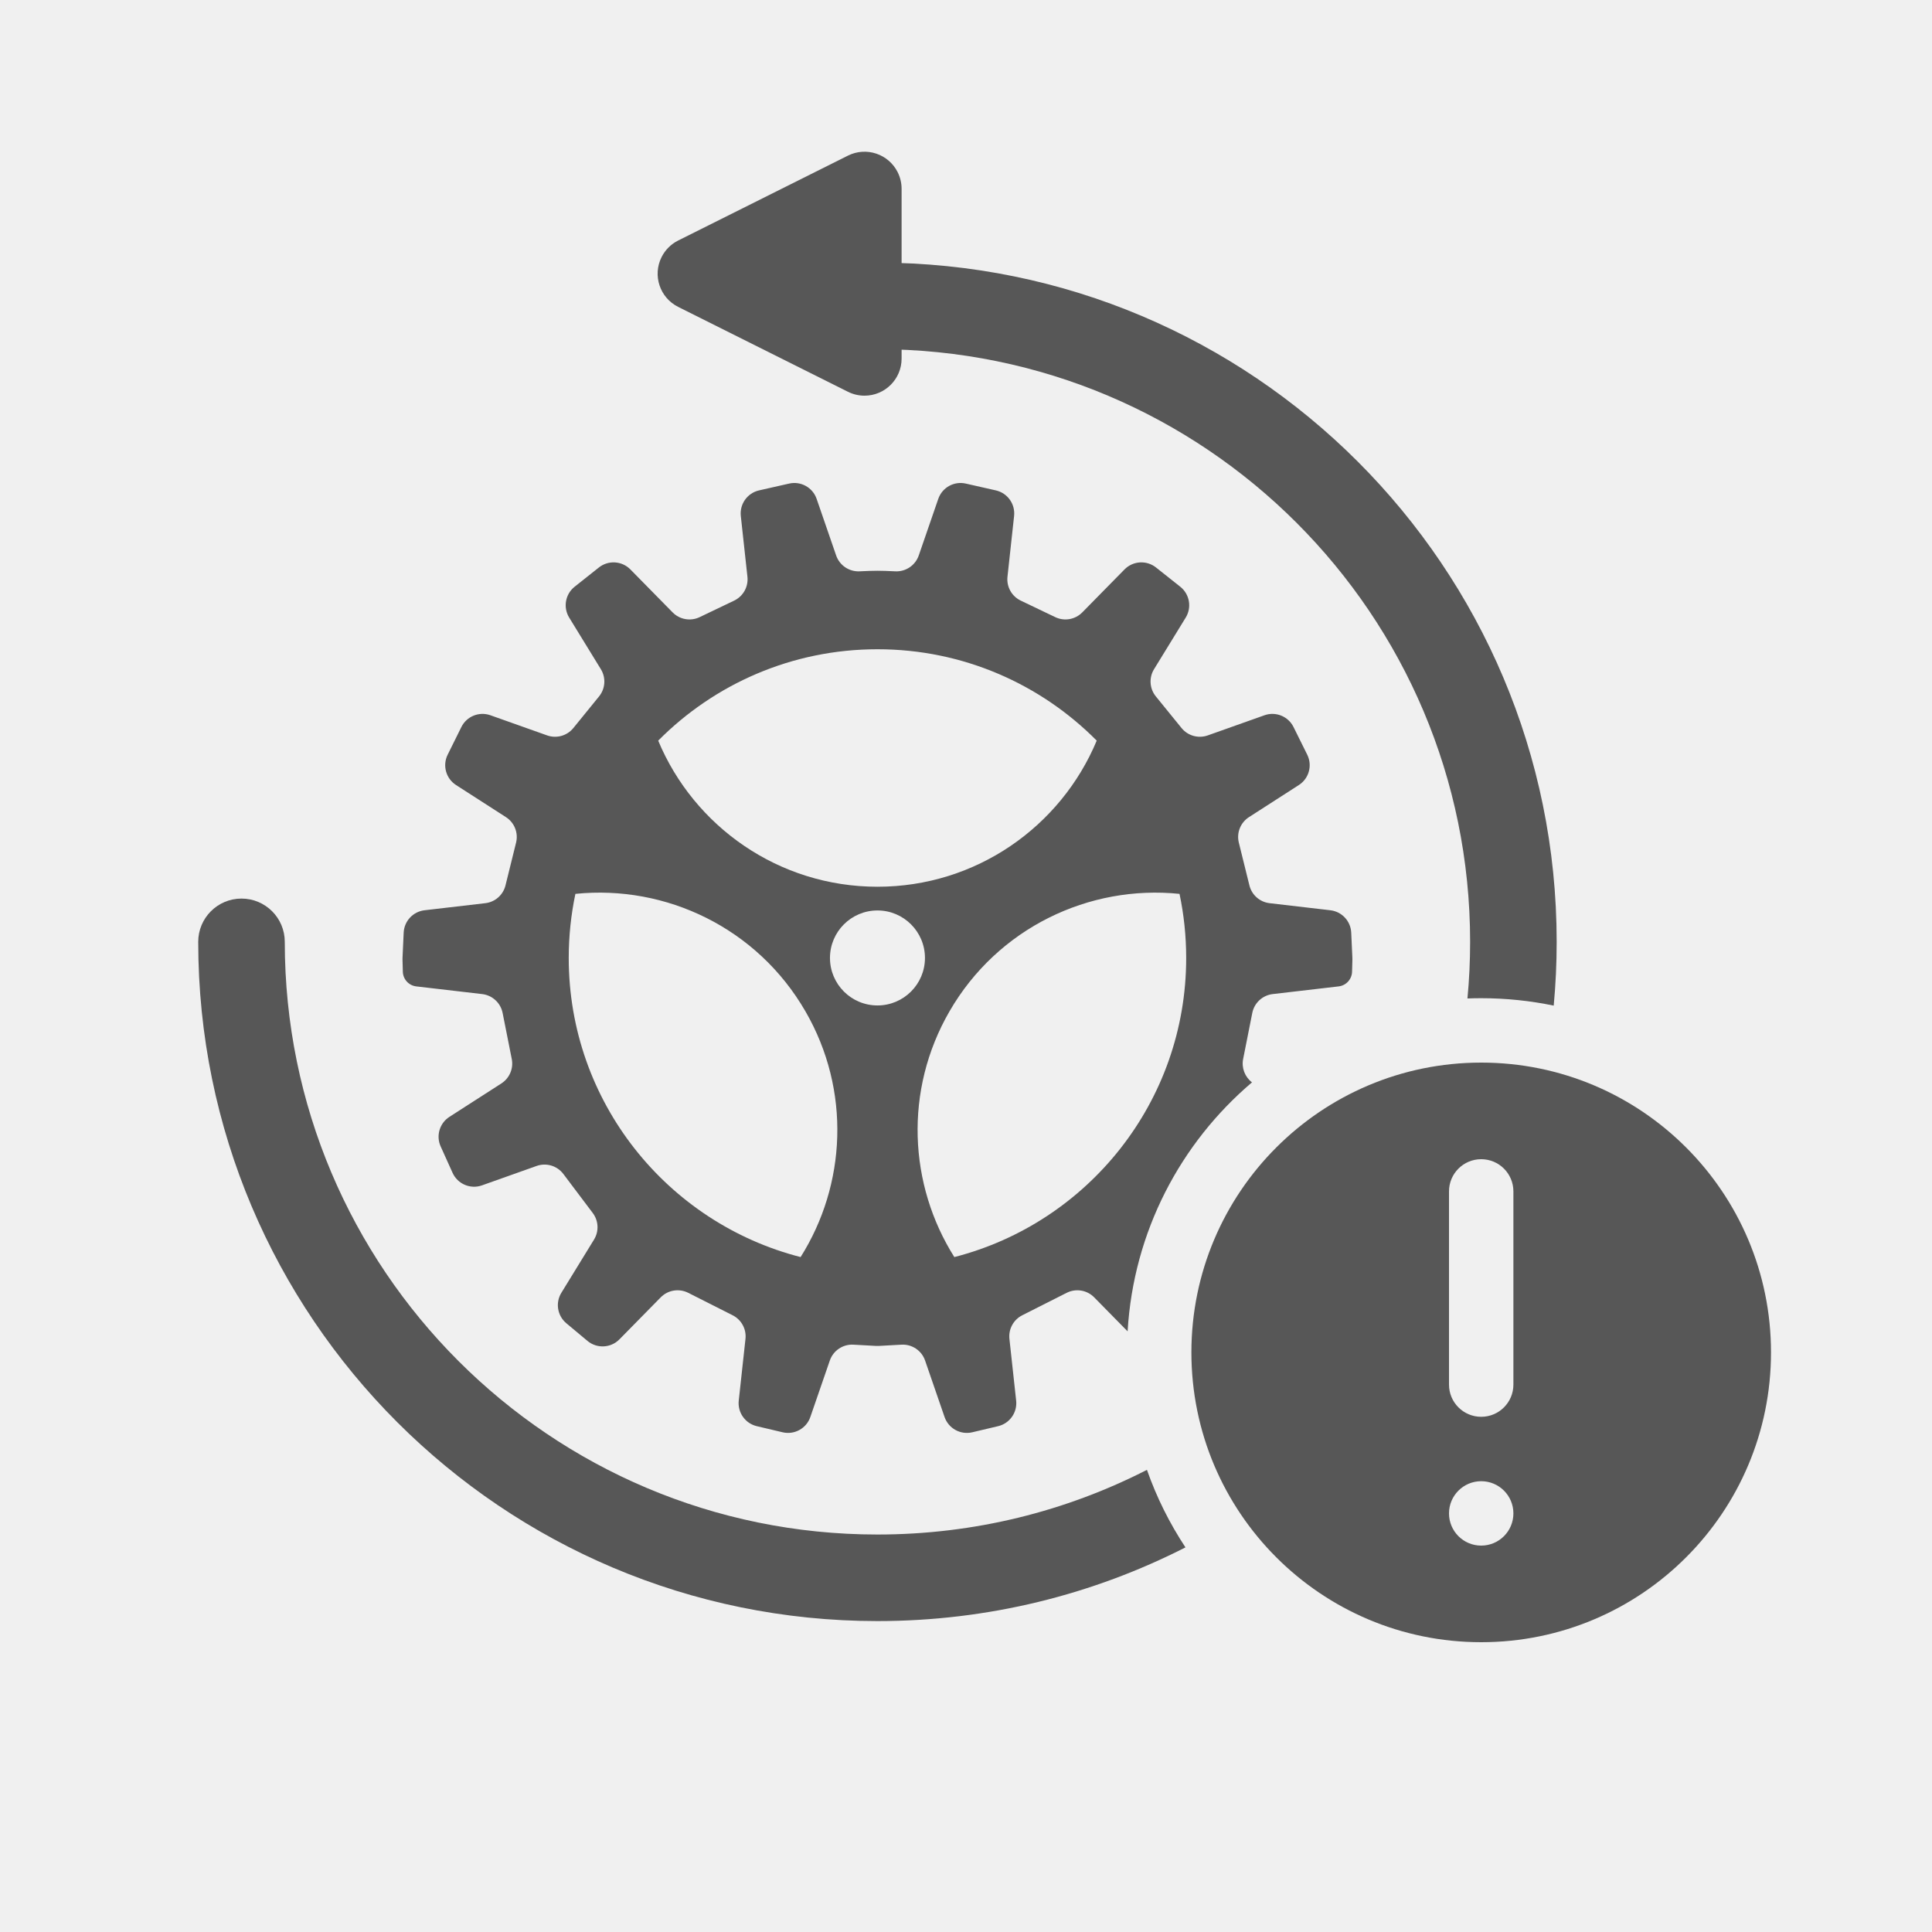
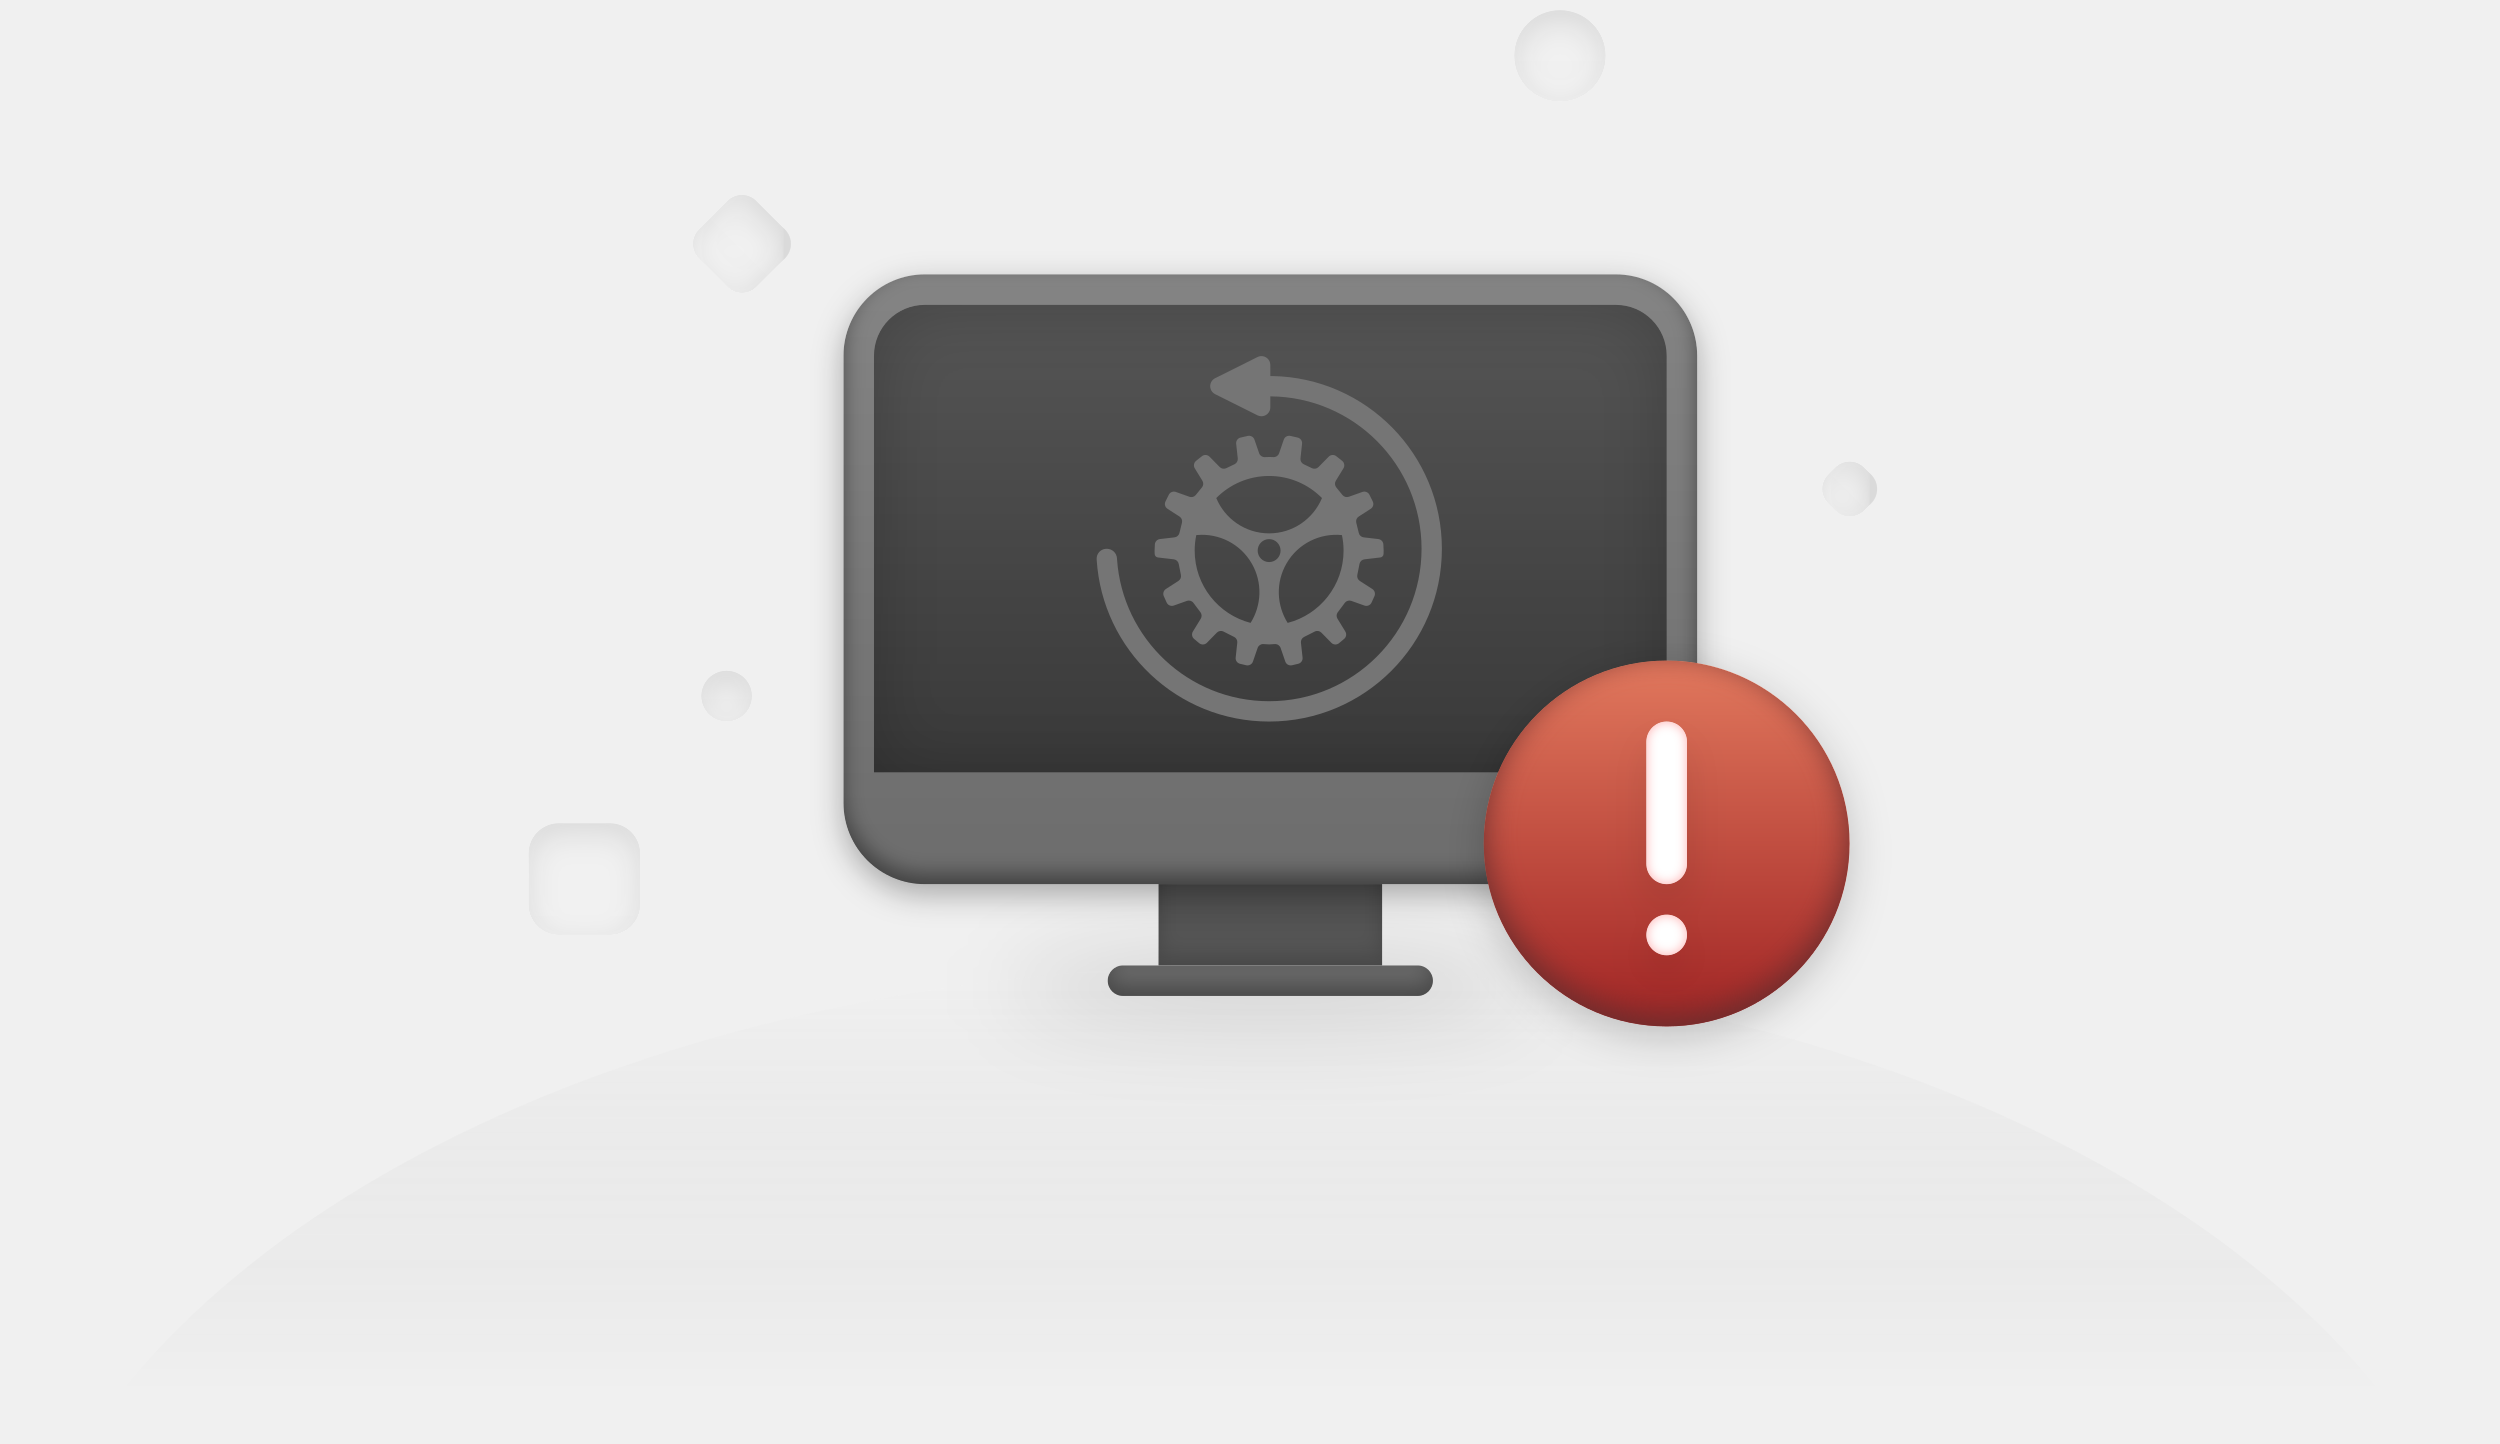
- <svg xmlns="http://www.w3.org/2000/svg" width="120px" height="120px" viewBox="0 0 120 120" version="1.1">
-   <g id="picture-no-active/dark" stroke="none" stroke-width="1" fill="none" fill-rule="evenodd">
-     <g id="编组" transform="translate(12.312, 8)" fill="#575757">
-       <path d="M47.675,22.036 L49.542,22.459 C50.268,22.624 50.755,23.308 50.675,24.048 L50.264,27.823 C50.196,28.442 50.527,29.036 51.088,29.305 L53.231,30.331 C53.796,30.602 54.47,30.483 54.91,30.037 L57.534,27.368 C58.059,26.834 58.904,26.782 59.491,27.248 L60.997,28.443 C61.578,28.904 61.723,29.727 61.335,30.359 L59.368,33.564 C59.042,34.094 59.087,34.773 59.48,35.256 L61.077,37.221 C61.469,37.702 62.121,37.885 62.705,37.677 L66.227,36.426 C66.927,36.178 67.702,36.492 68.031,37.157 L68.883,38.876 C69.214,39.545 68.99,40.356 68.362,40.76 L65.264,42.753 C64.736,43.092 64.483,43.729 64.634,44.338 L65.291,46.994 C65.437,47.588 65.937,48.028 66.544,48.098 L70.32,48.538 C71.034,48.622 71.582,49.21 71.615,49.928 L71.686,51.483 C71.688,51.518 71.688,51.554 71.688,51.589 L71.667,52.354 C71.655,52.823 71.3,53.212 70.833,53.267 L66.739,53.744 C66.107,53.817 65.595,54.29 65.47,54.914 L64.902,57.775 C64.792,58.327 65.008,58.89 65.452,59.227 C61.012,62.998 58.089,68.501 57.726,74.692 L55.649,72.58 C55.202,72.125 54.512,72.012 53.942,72.299 L51.182,73.694 C50.637,73.969 50.319,74.554 50.385,75.161 L50.803,78.996 C50.883,79.731 50.403,80.411 49.683,80.582 L48.08,80.961 C47.347,81.135 46.601,80.725 46.356,80.012 L45.147,76.506 C44.934,75.886 44.334,75.483 43.68,75.52 L42.269,75.598 C42.215,75.601 42.161,75.601 42.107,75.598 L40.696,75.52 C40.042,75.483 39.442,75.886 39.229,76.506 L38.02,80.012 C37.775,80.725 37.029,81.135 36.296,80.961 L34.693,80.582 C33.973,80.411 33.493,79.731 33.573,78.996 L33.991,75.161 C34.057,74.554 33.739,73.969 33.194,73.694 L30.434,72.299 C29.864,72.012 29.174,72.125 28.727,72.58 L26.162,75.189 C25.626,75.734 24.762,75.776 24.176,75.286 L22.864,74.19 C22.306,73.723 22.174,72.918 22.555,72.298 L24.584,68.992 C24.9,68.478 24.868,67.824 24.506,67.343 L22.68,64.919 C22.295,64.407 21.622,64.205 21.018,64.419 L17.625,65.625 C16.906,65.88 16.111,65.541 15.798,64.846 L15.058,63.206 C14.76,62.544 14.991,61.763 15.602,61.37 L18.83,59.294 C19.336,58.968 19.592,58.366 19.474,57.775 L18.906,54.914 C18.781,54.29 18.269,53.817 17.637,53.744 L13.543,53.267 C13.076,53.212 12.721,52.823 12.709,52.354 L12.688,51.589 C12.688,51.554 12.688,51.518 12.69,51.483 L12.761,49.928 C12.794,49.21 13.342,48.622 14.056,48.538 L17.832,48.098 C18.439,48.028 18.939,47.588 19.085,46.994 L19.742,44.338 C19.893,43.729 19.64,43.092 19.112,42.753 L16.014,40.76 C15.386,40.356 15.162,39.545 15.493,38.876 L16.345,37.157 C16.674,36.492 17.449,36.178 18.149,36.426 L21.671,37.677 C22.255,37.885 22.907,37.702 23.299,37.221 L24.896,35.256 C25.289,34.773 25.334,34.094 25.008,33.564 L23.041,30.359 C22.653,29.727 22.798,28.904 23.379,28.443 L24.885,27.248 C25.472,26.782 26.317,26.834 26.842,27.368 L29.466,30.037 C29.906,30.483 30.58,30.602 31.145,30.331 L33.288,29.305 C33.849,29.036 34.18,28.442 34.112,27.823 L33.701,24.048 C33.621,23.308 34.108,22.624 34.834,22.459 L36.701,22.036 C37.43,21.87 38.168,22.28 38.411,22.988 L39.623,26.502 C39.837,27.119 40.433,27.52 41.085,27.486 C41.533,27.463 41.901,27.451 42.188,27.451 C42.475,27.451 42.843,27.463 43.291,27.486 C43.943,27.52 44.539,27.119 44.753,26.502 L45.965,22.988 C46.208,22.28 46.946,21.87 47.675,22.036 Z M23.437,47.519 L23.427,47.52 C23.156,48.805 23.013,50.137 23.013,51.502 C23.013,60.444 29.134,67.957 37.415,70.079 C40.244,65.594 40.553,59.731 37.718,54.821 C34.72,49.628 29.04,46.947 23.437,47.519 Z M46.66,54.821 C43.825,59.731 44.134,65.594 46.963,70.079 C55.244,67.957 61.364,60.444 61.364,51.502 C61.364,50.137 61.222,48.805 60.95,47.52 C55.344,46.944 49.66,49.625 46.66,54.821 Z M42.189,48.55 C40.56,48.55 39.239,49.871 39.239,51.5 C39.239,53.129 40.56,54.45 42.189,54.45 C43.818,54.45 45.139,53.129 45.139,51.5 C45.139,49.871 43.818,48.55 42.189,48.55 Z M42.189,32.326 C36.864,32.326 32.046,34.497 28.57,38.003 C30.794,43.332 36.054,47.077 42.189,47.077 C48.324,47.077 53.584,43.332 55.807,38.002 C52.332,34.497 47.514,32.326 42.189,32.326 Z" id="形状结合" />
-       <path d="M2.688,47.812 C4.173,47.812 5.376,49.015 5.376,50.5 C5.376,70.831 21.857,87.312 42.188,87.312 C48.216,87.312 53.905,85.863 58.927,83.295 C59.528,85.007 60.335,86.622 61.319,88.111 C55.577,91.038 49.075,92.688 42.188,92.688 C18.888,92.688 0,73.8 0,50.5 C0,49.015 1.203,47.812 2.688,47.812 Z M42.188,8.312 C65.488,8.312 84.376,27.2 84.376,50.5 C84.376,51.836 84.314,53.157 84.192,54.461 C82.738,54.159 81.232,54 79.688,54 C79.402,54 79.117,54.005 78.834,54.016 C78.944,52.859 79,51.686 79,50.5 C79,30.169 62.519,13.688 42.188,13.688 C40.703,13.688 39.5,12.485 39.5,11 C39.5,9.515 40.703,8.312 42.188,8.312 Z" id="形状结合" fill-rule="nonzero" />
-       <path d="M36.749,4.122 L42.021,14.666 C42.59,15.804 42.129,17.188 40.99,17.757 C40.671,17.917 40.318,18 39.96,18 L29.416,18 C28.143,18 27.112,16.968 27.112,15.696 C27.112,15.338 27.195,14.986 27.355,14.666 L32.627,4.122 C33.196,2.983 34.58,2.522 35.718,3.091 C36.164,3.314 36.526,3.676 36.749,4.122 Z" id="三角形" transform="translate(34.688, 9) rotate(-90) translate(-34.688, -9) " />
-       <path d="M79.688,58 C89.629,58 97.688,66.059 97.688,76 C97.688,85.941 89.629,94 79.688,94 C69.747,94 61.688,85.941 61.688,76 C61.688,66.059 69.747,58 79.688,58 Z M79.688,84 C78.583,84 77.688,84.895 77.688,86 C77.688,87.105 78.583,88 79.688,88 C80.793,88 81.688,87.105 81.688,86 C81.688,84.895 80.793,84 79.688,84 Z M79.688,64 C78.583,64 77.688,64.895 77.688,66 L77.688,78 C77.688,79.105 78.583,80 79.688,80 C80.793,80 81.688,79.105 81.688,78 L81.688,66 C81.688,64.895 80.793,64 79.688,64 Z" id="形状结合" fill-rule="nonzero" />
+ <svg xmlns="http://www.w3.org/2000/svg" xmlns:xlink="http://www.w3.org/1999/xlink" width="246px" height="142px" viewBox="0 0 246 142" version="1.1">
+   <defs>
+     <linearGradient x1="50%" y1="0%" x2="50%" y2="76.664%" id="linearGradient-1">
+       <stop stop-color="#FFFFFF" stop-opacity="0.1" offset="0%" />
+       <stop stop-color="#000000" stop-opacity="0" offset="100%" />
+     </linearGradient>
+     <linearGradient x1="50%" y1="0%" x2="50%" y2="100%" id="linearGradient-2">
+       <stop stop-color="#FFFFFF" stop-opacity="0.05" offset="0%" />
+       <stop stop-color="#FFFFFF" stop-opacity="0.02" offset="100%" />
+     </linearGradient>
+     <rect id="path-3" x="17" y="19" width="8" height="8" rx="2" />
+     <filter x="-25.0%" y="-25.0%" width="150.0%" height="150.0%" filterUnits="objectBoundingBox" id="filter-4">
+       <feGaussianBlur stdDeviation="1.5" in="SourceAlpha" result="shadowBlurInner1" />
+       <feOffset dx="0" dy="1" in="shadowBlurInner1" result="shadowOffsetInner1" />
+       <feComposite in="shadowOffsetInner1" in2="SourceAlpha" operator="arithmetic" k2="-1" k3="1" result="shadowInnerInner1" />
+       <feColorMatrix values="0 0 0 0 0   0 0 0 0 0   0 0 0 0 0  0 0 0 0.1 0" type="matrix" in="shadowInnerInner1" result="shadowMatrixInner1" />
+       <feGaussianBlur stdDeviation="1.5" in="SourceAlpha" result="shadowBlurInner2" />
+       <feOffset dx="0" dy="-1" in="shadowBlurInner2" result="shadowOffsetInner2" />
+       <feComposite in="shadowOffsetInner2" in2="SourceAlpha" operator="arithmetic" k2="-1" k3="1" result="shadowInnerInner2" />
+       <feColorMatrix values="0 0 0 0 1   0 0 0 0 1   0 0 0 0 1  0 0 0 0.1 0" type="matrix" in="shadowInnerInner2" result="shadowMatrixInner2" />
+       <feMerge>
+         <feMergeNode in="shadowMatrixInner1" />
+         <feMergeNode in="shadowMatrixInner2" />
+       </feMerge>
+     </filter>
+     <rect id="path-5" x="127.5" y="44.621" width="5" height="5" rx="2" />
+     <filter x="-40.0%" y="-40.0%" width="180.0%" height="180.0%" filterUnits="objectBoundingBox" id="filter-6">
+       <feGaussianBlur stdDeviation="1.5" in="SourceAlpha" result="shadowBlurInner1" />
+       <feOffset dx="0" dy="1" in="shadowBlurInner1" result="shadowOffsetInner1" />
+       <feComposite in="shadowOffsetInner1" in2="SourceAlpha" operator="arithmetic" k2="-1" k3="1" result="shadowInnerInner1" />
+       <feColorMatrix values="0 0 0 0 0   0 0 0 0 0   0 0 0 0 0  0 0 0 0.1 0" type="matrix" in="shadowInnerInner1" result="shadowMatrixInner1" />
+       <feGaussianBlur stdDeviation="1.5" in="SourceAlpha" result="shadowBlurInner2" />
+       <feOffset dx="0" dy="-1" in="shadowBlurInner2" result="shadowOffsetInner2" />
+       <feComposite in="shadowOffsetInner2" in2="SourceAlpha" operator="arithmetic" k2="-1" k3="1" result="shadowInnerInner2" />
+       <feColorMatrix values="0 0 0 0 1   0 0 0 0 1   0 0 0 0 1  0 0 0 0.1 0" type="matrix" in="shadowInnerInner2" result="shadowMatrixInner2" />
+       <feMerge>
+         <feMergeNode in="shadowMatrixInner1" />
+         <feMergeNode in="shadowMatrixInner2" />
+       </feMerge>
+     </filter>
+     <rect id="path-7" x="97" y="0" width="9" height="9" rx="4.5" />
+     <filter x="-22.2%" y="-22.2%" width="144.4%" height="144.4%" filterUnits="objectBoundingBox" id="filter-8">
+       <feGaussianBlur stdDeviation="1.5" in="SourceAlpha" result="shadowBlurInner1" />
+       <feOffset dx="0" dy="1" in="shadowBlurInner1" result="shadowOffsetInner1" />
+       <feComposite in="shadowOffsetInner1" in2="SourceAlpha" operator="arithmetic" k2="-1" k3="1" result="shadowInnerInner1" />
+       <feColorMatrix values="0 0 0 0 0   0 0 0 0 0   0 0 0 0 0  0 0 0 0.1 0" type="matrix" in="shadowInnerInner1" result="shadowMatrixInner1" />
+       <feGaussianBlur stdDeviation="1.5" in="SourceAlpha" result="shadowBlurInner2" />
+       <feOffset dx="0" dy="-1" in="shadowBlurInner2" result="shadowOffsetInner2" />
+       <feComposite in="shadowOffsetInner2" in2="SourceAlpha" operator="arithmetic" k2="-1" k3="1" result="shadowInnerInner2" />
+       <feColorMatrix values="0 0 0 0 1   0 0 0 0 1   0 0 0 0 1  0 0 0 0.1 0" type="matrix" in="shadowInnerInner2" result="shadowMatrixInner2" />
+       <feMerge>
+         <feMergeNode in="shadowMatrixInner1" />
+         <feMergeNode in="shadowMatrixInner2" />
+       </feMerge>
+     </filter>
+     <rect id="path-9" x="17" y="65" width="5" height="5" rx="2.5" />
+     <filter x="-40.0%" y="-40.0%" width="180.0%" height="180.0%" filterUnits="objectBoundingBox" id="filter-10">
+       <feGaussianBlur stdDeviation="1.5" in="SourceAlpha" result="shadowBlurInner1" />
+       <feOffset dx="0" dy="1" in="shadowBlurInner1" result="shadowOffsetInner1" />
+       <feComposite in="shadowOffsetInner1" in2="SourceAlpha" operator="arithmetic" k2="-1" k3="1" result="shadowInnerInner1" />
+       <feColorMatrix values="0 0 0 0 0   0 0 0 0 0   0 0 0 0 0  0 0 0 0.1 0" type="matrix" in="shadowInnerInner1" result="shadowMatrixInner1" />
+       <feGaussianBlur stdDeviation="1.5" in="SourceAlpha" result="shadowBlurInner2" />
+       <feOffset dx="0" dy="-1" in="shadowBlurInner2" result="shadowOffsetInner2" />
+       <feComposite in="shadowOffsetInner2" in2="SourceAlpha" operator="arithmetic" k2="-1" k3="1" result="shadowInnerInner2" />
+       <feColorMatrix values="0 0 0 0 1   0 0 0 0 1   0 0 0 0 1  0 0 0 0.1 0" type="matrix" in="shadowInnerInner2" result="shadowMatrixInner2" />
+       <feMerge>
+         <feMergeNode in="shadowMatrixInner1" />
+         <feMergeNode in="shadowMatrixInner2" />
+       </feMerge>
+     </filter>
+     <linearGradient x1="50%" y1="0%" x2="50%" y2="100%" id="linearGradient-11">
+       <stop stop-color="#FFFFFF" stop-opacity="0.1" offset="0%" />
+       <stop stop-color="#FFFFFF" stop-opacity="0.02" offset="100%" />
+     </linearGradient>
+     <rect id="path-12" x="0" y="80" width="11" height="11" rx="3" />
+     <filter x="-18.2%" y="-18.2%" width="136.4%" height="136.4%" filterUnits="objectBoundingBox" id="filter-13">
+       <feGaussianBlur stdDeviation="1.5" in="SourceAlpha" result="shadowBlurInner1" />
+       <feOffset dx="0" dy="1" in="shadowBlurInner1" result="shadowOffsetInner1" />
+       <feComposite in="shadowOffsetInner1" in2="SourceAlpha" operator="arithmetic" k2="-1" k3="1" result="shadowInnerInner1" />
+       <feColorMatrix values="0 0 0 0 0   0 0 0 0 0   0 0 0 0 0  0 0 0 0.1 0" type="matrix" in="shadowInnerInner1" result="shadowMatrixInner1" />
+       <feGaussianBlur stdDeviation="1.5" in="SourceAlpha" result="shadowBlurInner2" />
+       <feOffset dx="0" dy="-1" in="shadowBlurInner2" result="shadowOffsetInner2" />
+       <feComposite in="shadowOffsetInner2" in2="SourceAlpha" operator="arithmetic" k2="-1" k3="1" result="shadowInnerInner2" />
+       <feColorMatrix values="0 0 0 0 1   0 0 0 0 1   0 0 0 0 1  0 0 0 0.1 0" type="matrix" in="shadowInnerInner2" result="shadowMatrixInner2" />
+       <feMerge>
+         <feMergeNode in="shadowMatrixInner1" />
+         <feMergeNode in="shadowMatrixInner2" />
+       </feMerge>
+     </filter>
+     <filter x="-23.3%" y="-157.9%" width="146.7%" height="415.7%" filterUnits="objectBoundingBox" id="filter-14">
+       <feGaussianBlur stdDeviation="4.01" in="SourceGraphic" />
+     </filter>
+     <linearGradient x1="50%" y1="0%" x2="50%" y2="96.644%" id="linearGradient-15">
+       <stop stop-color="#4D4D4D" offset="0%" />
+       <stop stop-color="#575757" offset="100%" />
+     </linearGradient>
+     <polygon id="path-16" points="31 59 53 59 53 68 31 68" />
+     <filter x="-6.8%" y="-16.7%" width="113.6%" height="133.3%" filterUnits="objectBoundingBox" id="filter-17">
+       <feGaussianBlur stdDeviation="1" in="SourceAlpha" result="shadowBlurInner1" />
+       <feOffset dx="0" dy="-1" in="shadowBlurInner1" result="shadowOffsetInner1" />
+       <feComposite in="shadowOffsetInner1" in2="SourceAlpha" operator="arithmetic" k2="-1" k3="1" result="shadowInnerInner1" />
+       <feColorMatrix values="0 0 0 0 0   0 0 0 0 0   0 0 0 0 0  0 0 0 0.18 0" type="matrix" in="shadowInnerInner1" />
+     </filter>
+     <rect id="path-18" x="26" y="68" width="32" height="3" rx="1.5" />
+     <filter x="-4.7%" y="-50.0%" width="109.4%" height="200.0%" filterUnits="objectBoundingBox" id="filter-19">
+       <feGaussianBlur stdDeviation="1" in="SourceAlpha" result="shadowBlurInner1" />
+       <feOffset dx="0" dy="-1" in="shadowBlurInner1" result="shadowOffsetInner1" />
+       <feComposite in="shadowOffsetInner1" in2="SourceAlpha" operator="arithmetic" k2="-1" k3="1" result="shadowInnerInner1" />
+       <feColorMatrix values="0 0 0 0 0   0 0 0 0 0   0 0 0 0 0  0 0 0 0.3 0" type="matrix" in="shadowInnerInner1" />
+     </filter>
+     <linearGradient x1="50%" y1="0%" x2="50%" y2="92.006%" id="linearGradient-20">
+       <stop stop-color="#848484" offset="0%" />
+       <stop stop-color="#6E6E6E" offset="100%" />
+     </linearGradient>
+     <rect id="path-21" x="0" y="0" width="84" height="60" rx="8" />
+     <filter x="-6.0%" y="-6.7%" width="111.9%" height="116.7%" filterUnits="objectBoundingBox" id="filter-22">
+       <feOffset dx="0" dy="1" in="SourceAlpha" result="shadowOffsetOuter1" />
+       <feGaussianBlur stdDeviation="1.5" in="shadowOffsetOuter1" result="shadowBlurOuter1" />
+       <feColorMatrix values="0 0 0 0 0   0 0 0 0 0   0 0 0 0 0  0 0 0 0.3 0" type="matrix" in="shadowBlurOuter1" />
+     </filter>
+     <filter x="-5.4%" y="-5.8%" width="110.7%" height="115.0%" filterUnits="objectBoundingBox" id="filter-23">
+       <feGaussianBlur stdDeviation="1" in="SourceAlpha" result="shadowBlurInner1" />
+       <feOffset dx="0" dy="-1" in="shadowBlurInner1" result="shadowOffsetInner1" />
+       <feComposite in="shadowOffsetInner1" in2="SourceAlpha" operator="arithmetic" k2="-1" k3="1" result="shadowInnerInner1" />
+       <feColorMatrix values="0 0 0 0 0   0 0 0 0 0   0 0 0 0 0  0 0 0 0.404 0" type="matrix" in="shadowInnerInner1" />
+     </filter>
+     <linearGradient x1="50%" y1="0%" x2="50%" y2="100%" id="linearGradient-24">
+       <stop stop-color="#555555" offset="0%" />
+       <stop stop-color="#393939" offset="100%" />
+     </linearGradient>
+     <path d="M8,3 L76,3 C78.761,3 81,5.239 81,8 L81,49 L81,49 L3,49 L3,8 C3,5.239 5.239,3 8,3 Z" id="path-25" />
+     <filter x="-4.5%" y="-7.6%" width="109.0%" height="115.2%" filterUnits="objectBoundingBox" id="filter-27">
+       <feGaussianBlur stdDeviation="3.5" in="SourceAlpha" result="shadowBlurInner1" />
+       <feOffset dx="0" dy="0" in="shadowBlurInner1" result="shadowOffsetInner1" />
+       <feComposite in="shadowOffsetInner1" in2="SourceAlpha" operator="arithmetic" k2="-1" k3="1" result="shadowInnerInner1" />
+       <feColorMatrix values="0 0 0 0 0   0 0 0 0 0   0 0 0 0 0  0 0 0 0.2 0" type="matrix" in="shadowInnerInner1" />
+     </filter>
+     <linearGradient x1="50%" y1="0%" x2="50%" y2="100%" id="linearGradient-28">
+       <stop stop-color="#E1785D" offset="0%" />
+       <stop stop-color="#A12424" offset="100%" />
+     </linearGradient>
+     <circle id="path-29" cx="18" cy="18" r="18" />
+     <filter x="-18.1%" y="-15.3%" width="136.1%" height="136.1%" filterUnits="objectBoundingBox" id="filter-30">
+       <feOffset dx="0" dy="1" in="SourceAlpha" result="shadowOffsetOuter1" />
+       <feGaussianBlur stdDeviation="2" in="shadowOffsetOuter1" result="shadowBlurOuter1" />
+       <feColorMatrix values="0 0 0 0 0   0 0 0 0 0   0 0 0 0 0  0 0 0 0.2 0" type="matrix" in="shadowBlurOuter1" />
+     </filter>
+     <filter x="-16.7%" y="-13.9%" width="133.3%" height="133.3%" filterUnits="objectBoundingBox" id="filter-31">
+       <feGaussianBlur stdDeviation="1.5" in="SourceAlpha" result="shadowBlurInner1" />
+       <feOffset dx="0" dy="-1" in="shadowBlurInner1" result="shadowOffsetInner1" />
+       <feComposite in="shadowOffsetInner1" in2="SourceAlpha" operator="arithmetic" k2="-1" k3="1" result="shadowInnerInner1" />
+       <feColorMatrix values="0 0 0 0 0.419   0 0 0 0 0.177   0 0 0 0 0.177  0 0 0 1 0" type="matrix" in="shadowInnerInner1" />
+     </filter>
+     <path d="M18,6 C19.105,6 20,6.895 20,8 L20,20 C20,21.105 19.105,22 18,22 C16.895,22 16,21.105 16,20 L16,8 C16,6.895 16.895,6 18,6 Z M18,29 C19.105,29 20,28.105 20,27 C20,25.895 19.105,25 18,25 C16.895,25 16,25.895 16,27 C16,28.105 16.895,29 18,29 Z" id="path-32" />
+     <filter x="-175.0%" y="-21.7%" width="450.0%" height="160.9%" filterUnits="objectBoundingBox" id="filter-33">
+       <feOffset dx="0" dy="2" in="SourceAlpha" result="shadowOffsetOuter1" />
+       <feGaussianBlur stdDeviation="2" in="shadowOffsetOuter1" result="shadowBlurOuter1" />
+       <feColorMatrix values="0 0 0 0 0   0 0 0 0 0   0 0 0 0 0  0 0 0 0.1 0" type="matrix" in="shadowBlurOuter1" />
+     </filter>
+     <filter x="-112.5%" y="-10.9%" width="325.0%" height="139.1%" filterUnits="objectBoundingBox" id="filter-34">
+       <feGaussianBlur stdDeviation="0.5" in="SourceAlpha" result="shadowBlurInner1" />
+       <feOffset dx="0" dy="0" in="shadowBlurInner1" result="shadowOffsetInner1" />
+       <feComposite in="shadowOffsetInner1" in2="SourceAlpha" operator="arithmetic" k2="-1" k3="1" result="shadowInnerInner1" />
+       <feColorMatrix values="0 0 0 0 1   0 0 0 0 0.698   0 0 0 0 0.698  0 0 0 1 0" type="matrix" in="shadowInnerInner1" />
+     </filter>
+   </defs>
+   <g id="picture/no-active-dark" stroke="none" stroke-width="1" fill="none" fill-rule="evenodd">
+     <path d="M123.071,95 C180.309,95 228.415,118.362 242.142,150 L4,150 C17.727,118.362 65.833,95 123.071,95 Z" id="形状结合" fill="url(#linearGradient-1)" />
+     <g id="小元素" transform="translate(52, 1)">
+       <g id="矩形" transform="translate(21, 23) rotate(-315) translate(-21, -23)">
+         <use fill="url(#linearGradient-2)" fill-rule="evenodd" xlink:href="#path-3" />
+         <use fill="black" fill-opacity="1" filter="url(#filter-4)" xlink:href="#path-3" />
+       </g>
+       <g id="矩形" transform="translate(130, 47.1213) rotate(-315) translate(-130, -47.1213)">
+         <use fill="url(#linearGradient-2)" fill-rule="evenodd" xlink:href="#path-5" />
+         <use fill="black" fill-opacity="1" filter="url(#filter-6)" xlink:href="#path-5" />
+       </g>
+       <g id="矩形">
+         <use fill="url(#linearGradient-2)" fill-rule="evenodd" xlink:href="#path-7" />
+         <use fill="black" fill-opacity="1" filter="url(#filter-8)" xlink:href="#path-7" />
+       </g>
+       <g id="矩形">
+         <use fill="url(#linearGradient-2)" fill-rule="evenodd" xlink:href="#path-9" />
+         <use fill="black" fill-opacity="1" filter="url(#filter-10)" xlink:href="#path-9" />
+       </g>
+       <g id="矩形">
+         <use fill="url(#linearGradient-11)" fill-rule="evenodd" xlink:href="#path-12" />
+         <use fill="black" fill-opacity="1" filter="url(#filter-13)" xlink:href="#path-12" />
+       </g>
+     </g>
+     <g id="电脑" transform="translate(83, 27)">
+       <ellipse id="椭圆形" fill-opacity="0.12" fill="#000000" filter="url(#filter-14)" cx="42.015" cy="70.189" rx="25.77" ry="3.811" />
+       <g id="矩形" fill-rule="nonzero">
+         <use fill="url(#linearGradient-15)" xlink:href="#path-16" />
+         <use fill="black" fill-opacity="1" filter="url(#filter-17)" xlink:href="#path-16" />
+       </g>
+       <g id="矩形" fill-rule="nonzero">
+         <use fill="#686868" xlink:href="#path-18" />
+         <use fill="black" fill-opacity="1" filter="url(#filter-19)" xlink:href="#path-18" />
+       </g>
+       <g id="矩形">
+         <use fill="black" fill-opacity="1" filter="url(#filter-22)" xlink:href="#path-21" />
+         <use fill="url(#linearGradient-20)" fill-rule="evenodd" xlink:href="#path-21" />
+         <use fill="black" fill-opacity="1" filter="url(#filter-23)" xlink:href="#path-21" />
+       </g>
+       <mask id="mask-26" fill="white">
+         <use xlink:href="#path-25" />
+       </mask>
+       <g id="矩形" fill-rule="nonzero">
+         <use fill="url(#linearGradient-24)" xlink:href="#path-25" />
+         <use fill="black" fill-opacity="1" filter="url(#filter-27)" xlink:href="#path-25" />
+       </g>
+       <path d="M41.908,8.524 C41.968,8.646 42,8.78 42,8.916 L42,10.002 L42.204,10.003 C51.444,10.175 58.881,17.719 58.881,27 C58.881,36.389 51.27,44 41.881,44 C32.849,44 25.462,36.956 24.913,28.062 L24.912,28.045 L24.911,28.027 C24.881,27.491 25.29,27.032 25.825,27.002 L25.853,27 L25.916,27 C26.444,27.002 26.88,27.415 26.91,27.943 C26.912,27.981 26.915,28.017 26.917,28.05 C27.456,35.845 33.95,42 41.881,42 C50.165,42 56.881,35.284 56.881,27 C56.881,18.756 50.23,12.065 42,12 L42,13.084 C42,13.567 41.608,13.959 41.125,13.959 C40.989,13.959 40.855,13.928 40.734,13.867 L36.565,11.783 C36.133,11.567 35.958,11.041 36.174,10.609 C36.259,10.439 36.396,10.302 36.565,10.217 L40.734,8.133 C41.166,7.917 41.692,8.092 41.908,8.524 Z M43.98,15.895 L44.688,16.056 C44.967,16.119 45.154,16.382 45.123,16.666 L44.966,18.11 C44.94,18.347 45.067,18.575 45.282,18.678 L46.097,19.07 C46.314,19.174 46.574,19.129 46.743,18.956 L47.741,17.939 C47.943,17.733 48.268,17.713 48.493,17.892 L49.066,18.347 C49.288,18.524 49.344,18.84 49.195,19.082 L48.444,20.309 C48.319,20.512 48.337,20.772 48.487,20.957 L49.095,21.708 C49.246,21.893 49.497,21.964 49.722,21.883 L51.061,21.407 C51.33,21.311 51.628,21.432 51.755,21.688 L52.079,22.343 C52.205,22.6 52.119,22.911 51.879,23.066 L50.697,23.828 C50.495,23.958 50.398,24.202 50.456,24.436 L50.706,25.451 C50.762,25.679 50.954,25.849 51.188,25.876 L52.626,26.044 C52.9,26.076 53.11,26.302 53.123,26.577 L53.15,27.172 L53.15,27.212 L53.143,27.505 C53.138,27.685 53.002,27.834 52.823,27.855 L51.262,28.037 C51.019,28.066 50.823,28.247 50.775,28.487 L50.558,29.581 C50.513,29.808 50.611,30.039 50.805,30.164 L52.036,30.958 C52.27,31.109 52.359,31.408 52.245,31.662 L51.963,32.287 C51.843,32.555 51.538,32.685 51.261,32.587 L49.971,32.127 C49.739,32.044 49.48,32.122 49.332,32.319 L48.636,33.245 C48.497,33.43 48.485,33.681 48.606,33.878 L49.381,35.143 C49.526,35.381 49.476,35.689 49.262,35.868 L48.764,36.286 C48.539,36.474 48.207,36.458 48.001,36.248 L47.025,35.253 C46.853,35.078 46.588,35.034 46.369,35.145 L45.318,35.677 C45.109,35.783 44.987,36.008 45.012,36.241 L45.172,37.708 C45.203,37.99 45.018,38.251 44.742,38.316 L44.135,38.461 C43.853,38.527 43.566,38.37 43.472,38.096 L43.012,36.757 C42.93,36.518 42.7,36.363 42.448,36.377 L41.912,36.407 L41.85,36.407 L41.313,36.377 C41.062,36.363 40.832,36.518 40.75,36.757 L40.289,38.096 C40.195,38.37 39.909,38.527 39.627,38.461 L39.019,38.316 C38.743,38.251 38.559,37.99 38.59,37.708 L38.749,36.241 C38.774,36.008 38.653,35.783 38.444,35.677 L37.393,35.145 C37.174,35.034 36.908,35.078 36.737,35.253 L35.761,36.248 C35.555,36.458 35.222,36.474 34.997,36.286 L34.499,35.868 C34.286,35.689 34.235,35.381 34.381,35.143 L35.156,33.878 C35.276,33.681 35.264,33.43 35.126,33.245 L34.43,32.319 C34.282,32.122 34.023,32.044 33.791,32.127 L32.5,32.587 C32.224,32.685 31.918,32.555 31.798,32.287 L31.517,31.662 C31.403,31.408 31.491,31.109 31.725,30.958 L32.956,30.164 C33.151,30.039 33.249,29.808 33.204,29.581 L32.987,28.487 C32.939,28.247 32.742,28.066 32.5,28.037 L30.938,27.855 C30.76,27.834 30.624,27.685 30.619,27.505 L30.611,27.212 L30.612,27.172 L30.639,26.577 C30.652,26.302 30.862,26.076 31.136,26.044 L32.574,25.876 C32.807,25.849 32.999,25.679 33.055,25.451 L33.306,24.436 C33.364,24.202 33.266,23.958 33.064,23.828 L31.883,23.066 C31.642,22.911 31.556,22.6 31.683,22.343 L32.007,21.688 C32.133,21.432 32.432,21.311 32.701,21.407 L34.04,21.883 C34.265,21.964 34.516,21.893 34.666,21.708 L35.275,20.957 C35.425,20.772 35.442,20.512 35.318,20.309 L34.566,19.082 C34.418,18.84 34.474,18.524 34.696,18.347 L35.268,17.892 C35.494,17.713 35.819,17.733 36.021,17.939 L37.019,18.956 C37.188,19.129 37.447,19.174 37.665,19.07 L38.48,18.678 C38.695,18.575 38.822,18.347 38.796,18.11 L38.639,16.666 C38.608,16.382 38.795,16.119 39.074,16.056 L39.781,15.895 C40.062,15.831 40.345,15.989 40.439,16.261 L40.9,17.604 C40.982,17.839 41.209,17.993 41.458,17.982 C41.63,17.972 41.771,17.968 41.881,17.968 C41.954,17.968 42.041,17.97 42.142,17.974 L42.304,17.982 C42.553,17.993 42.78,17.839 42.862,17.604 L43.323,16.261 C43.416,15.989 43.7,15.831 43.98,15.895 Z M43.589,28.45 C42.506,30.331 42.624,32.576 43.705,34.294 C46.869,33.481 49.207,30.604 49.207,27.179 C49.207,26.657 49.152,26.147 49.048,25.654 C46.906,25.434 44.735,26.46 43.589,28.45 Z M34.815,25.645 L34.714,25.655 C34.61,26.147 34.556,26.657 34.556,27.179 C34.556,30.604 36.894,33.481 40.058,34.293 C41.138,32.576 41.256,30.331 40.173,28.45 C39.045,26.491 36.923,25.466 34.815,25.645 Z M41.881,26.048 C41.259,26.048 40.754,26.554 40.754,27.178 C40.754,27.802 41.259,28.308 41.881,28.308 C42.504,28.308 43.008,27.802 43.008,27.178 C43.008,26.554 42.504,26.048 41.881,26.048 Z M41.881,19.835 C39.847,19.835 38.007,20.666 36.679,22.009 C37.528,24.05 39.538,25.484 41.881,25.484 C44.225,25.484 46.234,24.05 47.083,22.008 C45.755,20.666 43.915,19.835 41.881,19.835 Z" id="形状结合" fill="#757575" mask="url(#mask-26)" />
+     </g>
+     <g id="叹号" transform="translate(146, 65)" fill-rule="nonzero">
+       <g id="椭圆形" transform="translate(18, 18) rotate(-360) translate(-18, -18)">
+         <use fill="black" fill-opacity="1" filter="url(#filter-30)" xlink:href="#path-29" />
+         <use fill="url(#linearGradient-28)" xlink:href="#path-29" />
+         <use fill="black" fill-opacity="1" filter="url(#filter-31)" xlink:href="#path-29" />
+       </g>
+       <g id="形状结合">
+         <use fill="black" fill-opacity="1" filter="url(#filter-33)" xlink:href="#path-32" />
+         <use fill="#FFFFFF" xlink:href="#path-32" />
+         <use fill="black" fill-opacity="1" filter="url(#filter-34)" xlink:href="#path-32" />
+       </g>
    </g>
  </g>
</svg>
